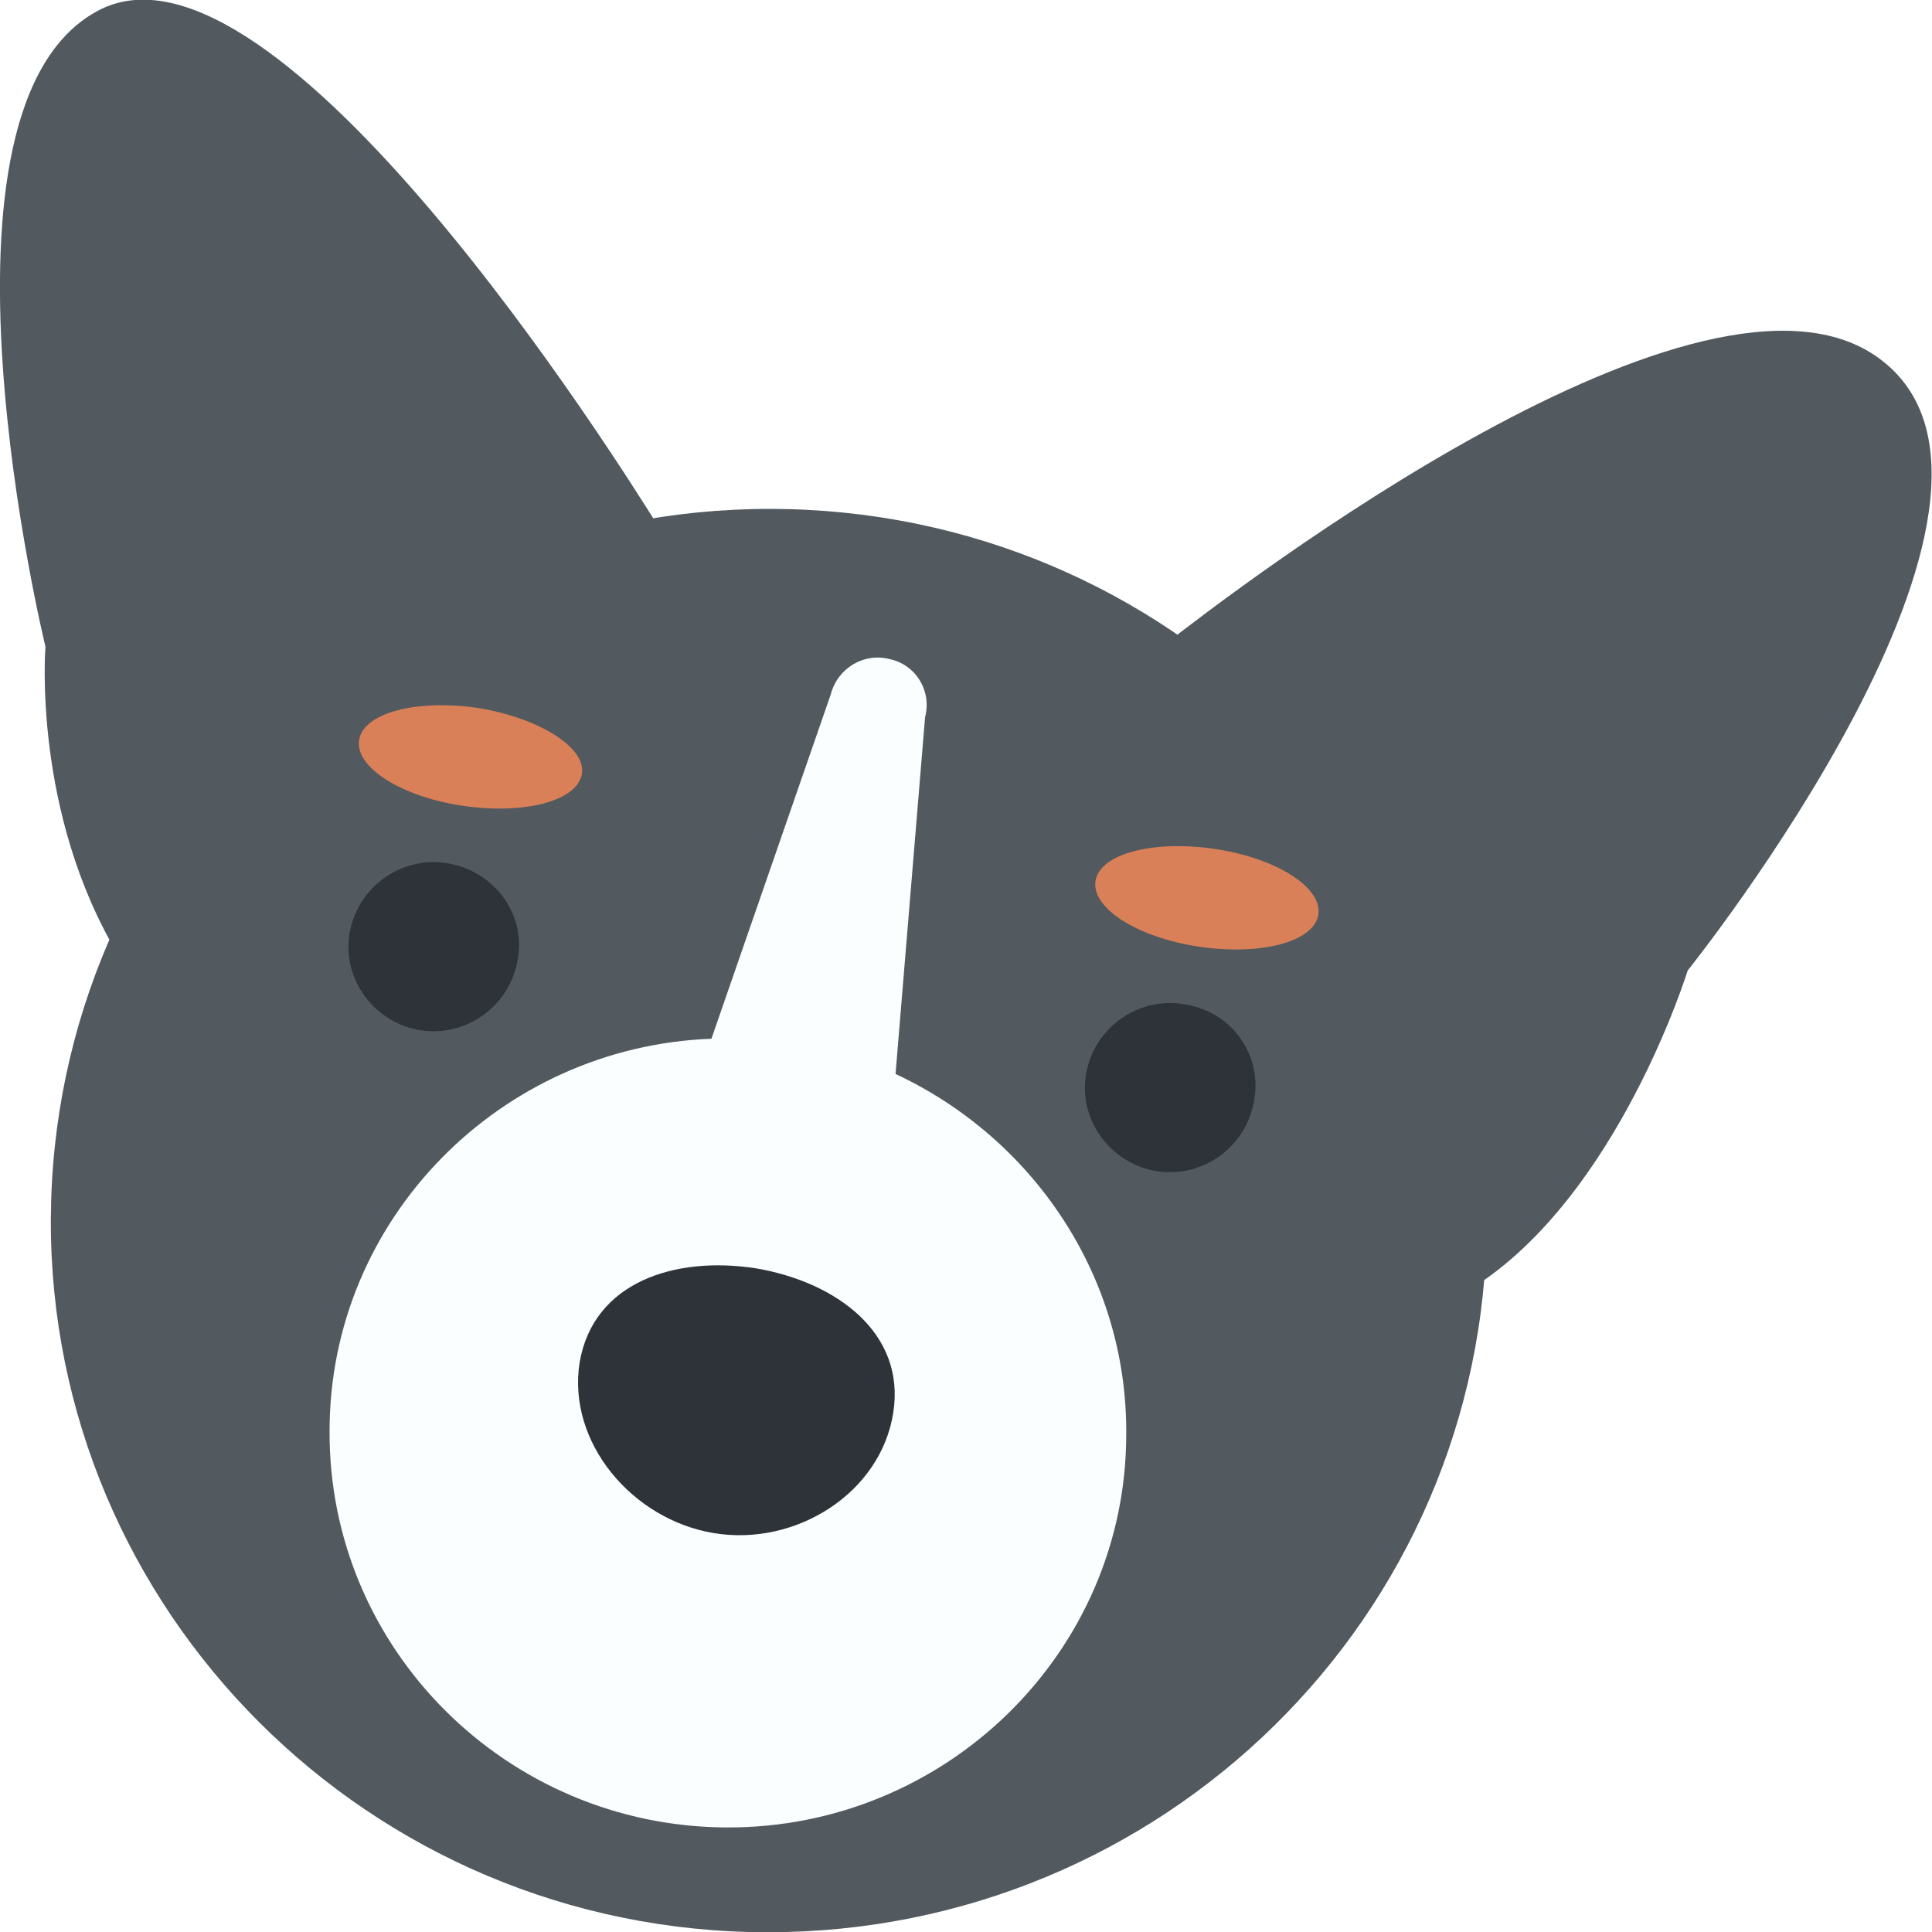
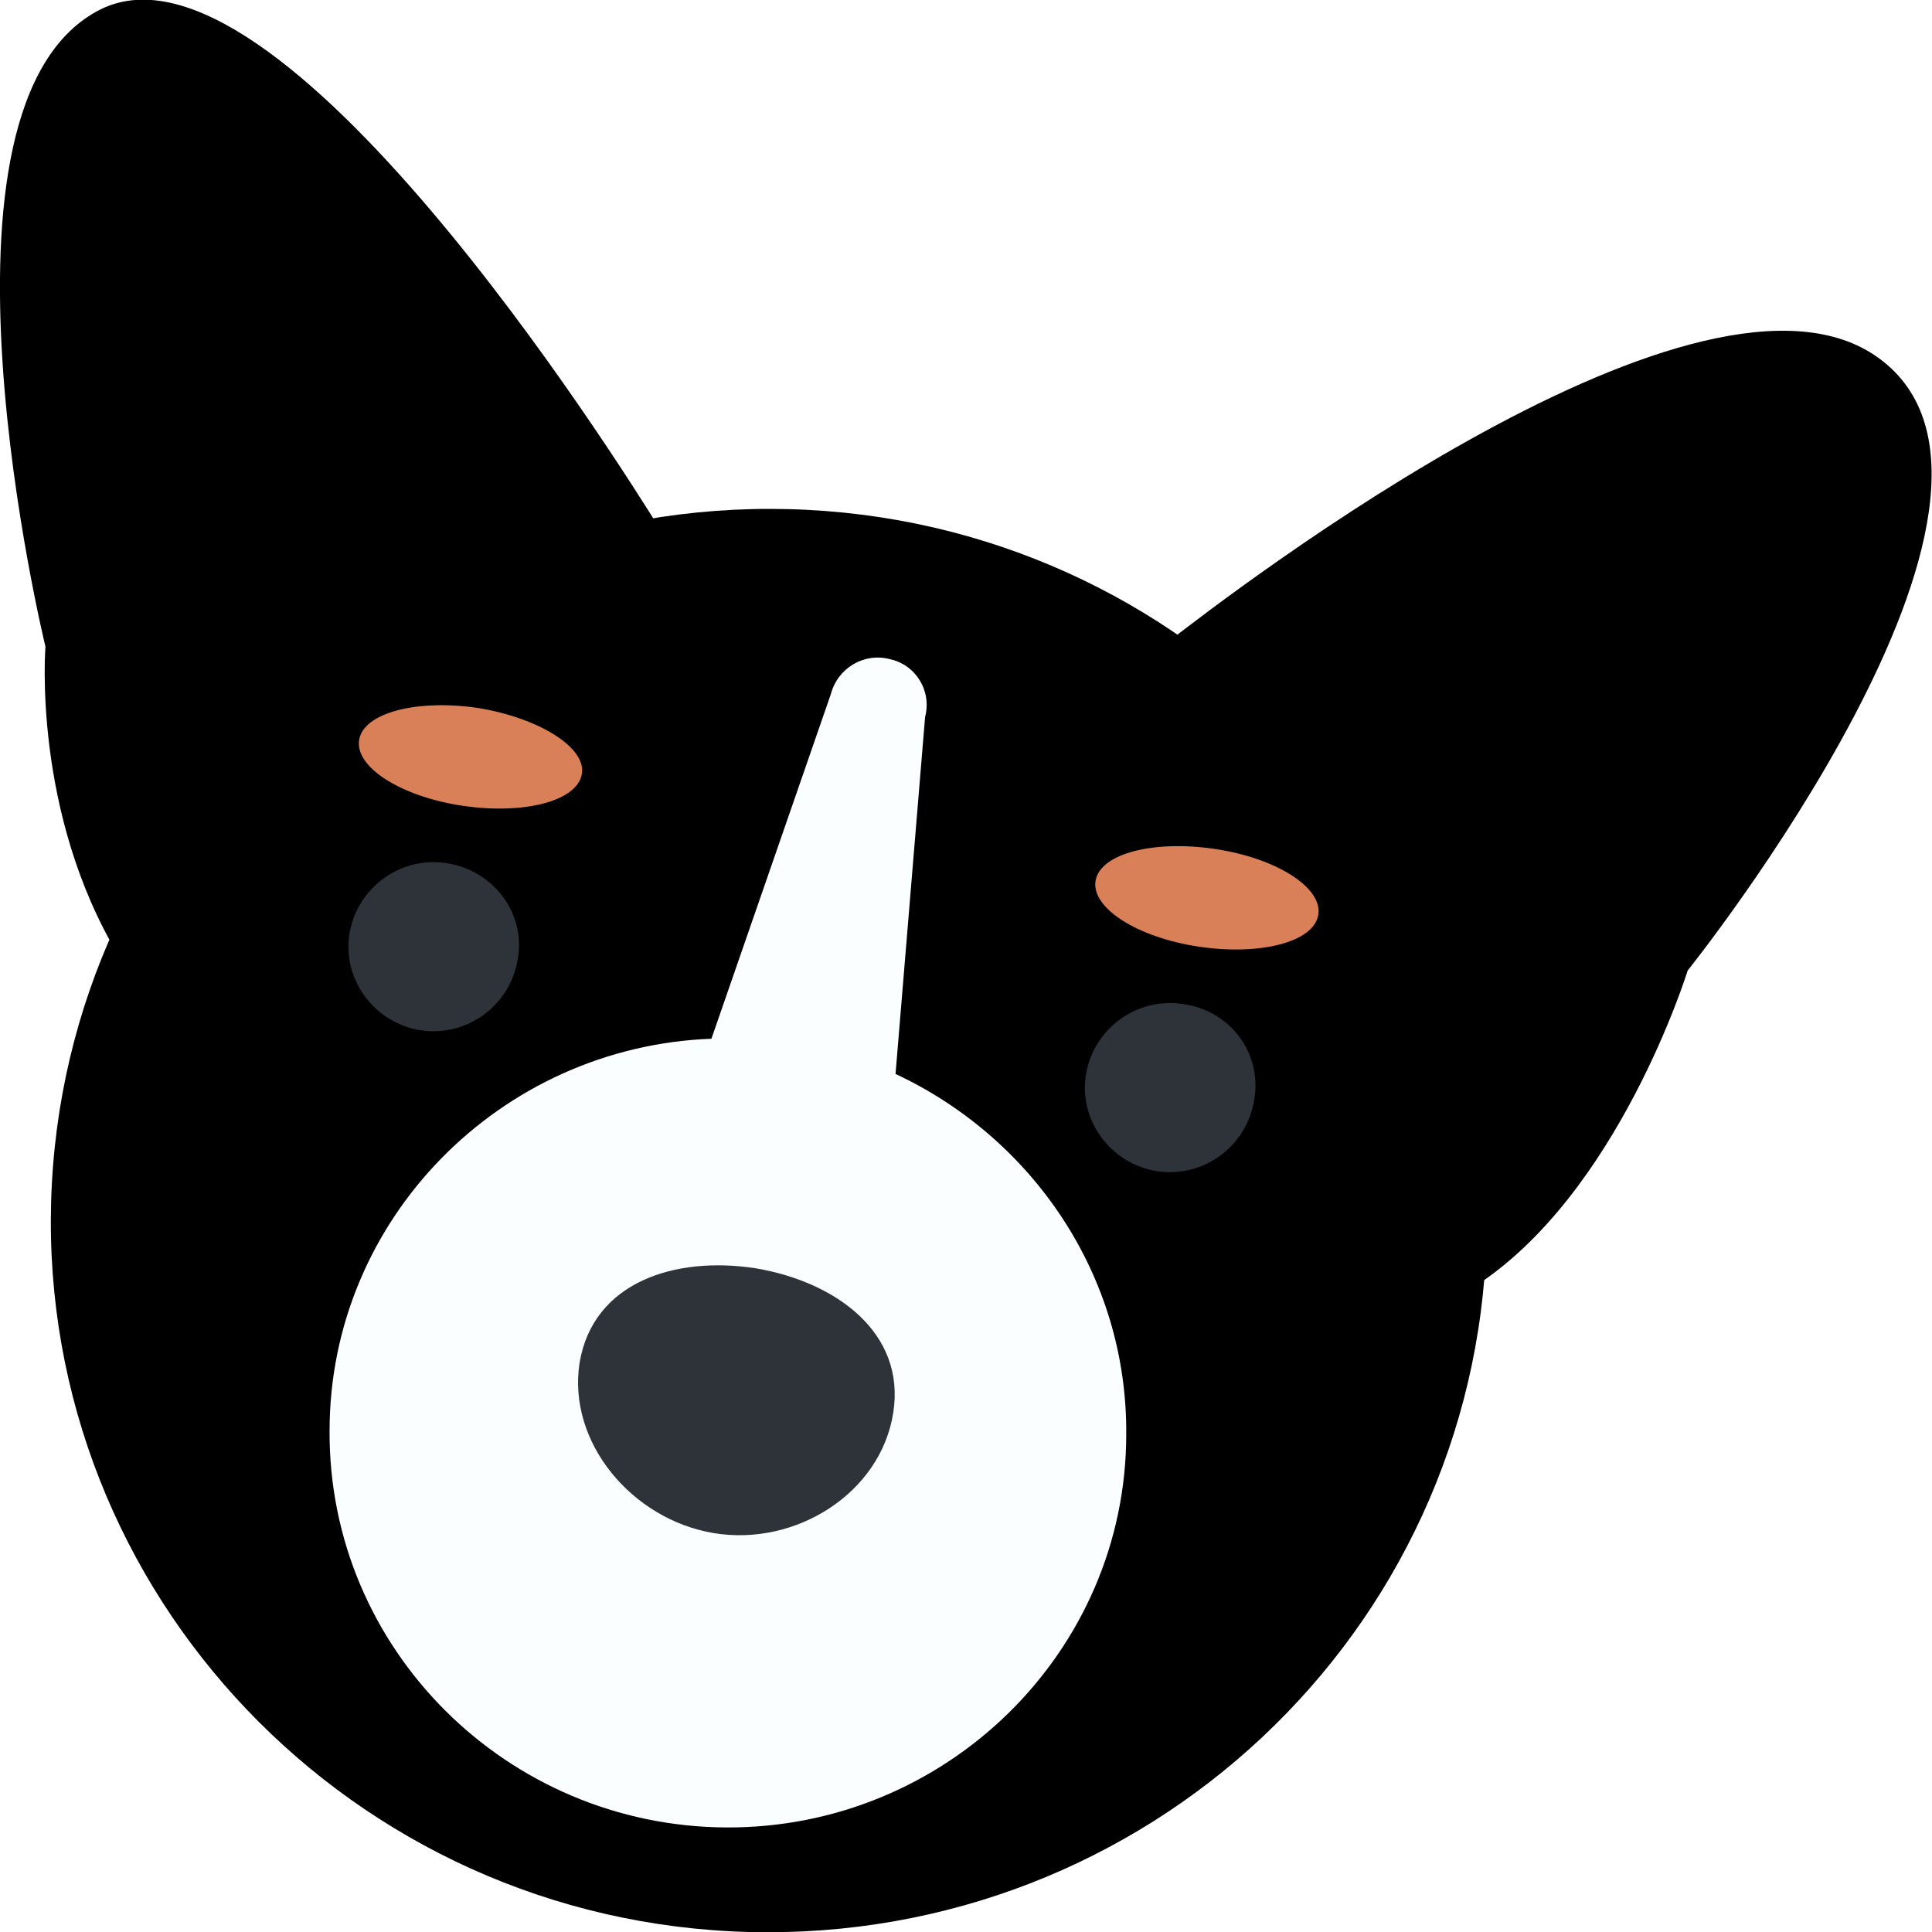
- <svg xmlns="http://www.w3.org/2000/svg" version="1.1" id="Layer_1" x="0px" y="0px" viewBox="0 0 170 170" style="enable-background:new 0 0 170 170;" xml:space="preserve">
-   <style type="text/css">
- 	.body{fill:#52595F;}
- 	.nose_and_eyes{fill:#2D3339;}
- 	.brows{fill:#DA8058;}
- 	.white{fill:#FBFEFF;}
- </style>
-   <g>
-     <path class="body" d="M10.5,84.2c8.2-19.5,26.1-33.9,47.6-37.6C54.2,40.3,24.5-6.8,8.9,0.8C-7.7,9,4,56.9,4,56.9S2.8,71.5,10.5,84.2   z" />
-     <path class="body" d="M165.3,31.5c-15.4-11.2-56.4,20.2-62.8,25.2c17,11.6,28,31.3,27.3,53.3c0,1.1-0.1,2.2-0.2,3.3   c12.8-8.1,18.9-27.9,18.9-27.9S182,43.6,165.3,31.5z" />
-     <path class="body" d="M130.8,109.1c-1,34.6-30,61.8-64.9,60.9S3.5,140.2,4.5,105.7s30-61.8,64.9-60.9S131.8,74.5,130.8,109.1z" />
-     <path class="white" d="M78.8,94.5l2.6-31.4c0.6-2.3-0.8-4.6-3.1-5.1c-2.3-0.6-4.6,0.8-5.2,3.1L62.6,91.4C44,92.1,29,107.3,29,125.9   c-0.1,19.2,15.6,34.8,34.9,34.9s35.2-15.4,35.2-34.6C99.2,112.2,90.8,100.1,78.8,94.5z" />
-     <g>
-       <path class="nose_and_eyes" d="M66.5,111.6c-7.1-1.1-14.3,1.2-15.5,8.3c-1.1,7,4.6,13.8,11.8,15s14.7-3.5,15.8-10.6    C79.7,117.3,73.6,112.8,66.5,111.6z" />
-       <path class="nose_and_eyes" d="M39.6,76c-4.1-0.8-8,1.9-8.8,5.9c-0.8,4,1.9,7.9,5.9,8.7c4.1,0.8,8-1.9,8.8-5.9C46.4,80.7,43.7,76.8,39.6,76z    " />
-       <path class="nose_and_eyes" d="M104.4,88.4c-4.1-0.8-8,1.9-8.8,5.9c-0.8,4,1.9,7.9,5.9,8.7c4.1,0.8,8-1.9,8.8-5.9    C111.2,93,108.5,89.1,104.4,88.4z" />
-     </g>
-     <g>
-       <path class="brows" d="M106.9,74.7c-5.4-0.8-10.1,0.4-10.5,2.8c-0.4,2.4,3.7,5,9.1,5.8c5.4,0.8,10.1-0.4,10.5-2.8    C116.4,78.1,112.3,75.5,106.9,74.7z" />
-       <path class="brows" d="M42.1,62.3c-5.4-0.8-10.1,0.4-10.5,2.8c-0.4,2.4,3.7,5,9.1,5.8c5.4,0.8,10.1-0.4,10.5-2.8    C51.6,65.8,47.5,63.2,42.1,62.3z" />
-     </g>
-   </g>
+ <svg xmlns="http://www.w3.org/2000/svg" viewBox="0 0 170 170">
+   <path class="body" d="M10.5 84.2c8.2-19.5 26.1-33.9 47.6-37.6C54.2 40.3 24.5-6.8 8.9.8-7.7 9 4 56.9 4 56.9s-1.2 14.6 6.5 27.3zm154.8-52.7c-15.4-11.2-56.4 20.2-62.8 25.2 17 11.6 28 31.3 27.3 53.3 0 1.1-.1 2.2-.2 3.3 12.8-8.1 18.9-27.9 18.9-27.9s33.5-41.8 16.8-53.9z" fill="currentColor" />
+   <path class="body" d="M130.8 109.1c-1 34.6-30 61.8-64.9 60.9S3.5 140.2 4.5 105.7s30-61.8 64.9-60.9 62.4 29.7 61.4 64.3z" fill="currentColor" />
+   <path d="M78.8 94.5l2.6-31.4c.6-2.3-.8-4.6-3.1-5.1-2.3-.6-4.6.8-5.2 3.1L62.6 91.4C44 92.1 29 107.3 29 125.9c-.1 19.2 15.6 34.8 34.9 34.9s35.2-15.4 35.2-34.6c.1-14-8.3-26.1-20.3-31.7z" fill="#fbfeff" />
+   <path d="M66.5 111.6c-7.1-1.1-14.3 1.2-15.5 8.3-1.1 7 4.6 13.8 11.8 15s14.7-3.5 15.8-10.6c1.1-7-5-11.5-12.1-12.7zM39.6 76c-4.1-.8-8 1.9-8.8 5.9-.8 4 1.9 7.9 5.9 8.7 4.1.8 8-1.9 8.8-5.9.9-4-1.8-7.9-5.9-8.7zm64.8 12.4c-4.1-.8-8 1.9-8.8 5.9-.8 4 1.9 7.9 5.9 8.7 4.1.8 8-1.9 8.8-5.9.9-4.1-1.8-8-5.9-8.7z" fill="#2d3339" />
+   <path d="M106.9 74.7c-5.4-.8-10.1.4-10.5 2.8-.4 2.4 3.7 5 9.1 5.8 5.4.8 10.1-.4 10.5-2.8.4-2.4-3.7-5-9.1-5.8zM42.1 62.3c-5.4-.8-10.1.4-10.5 2.8-.4 2.4 3.7 5 9.1 5.8 5.4.8 10.1-.4 10.5-2.8.4-2.3-3.7-4.9-9.1-5.8z" fill="#da8058" />
</svg>
